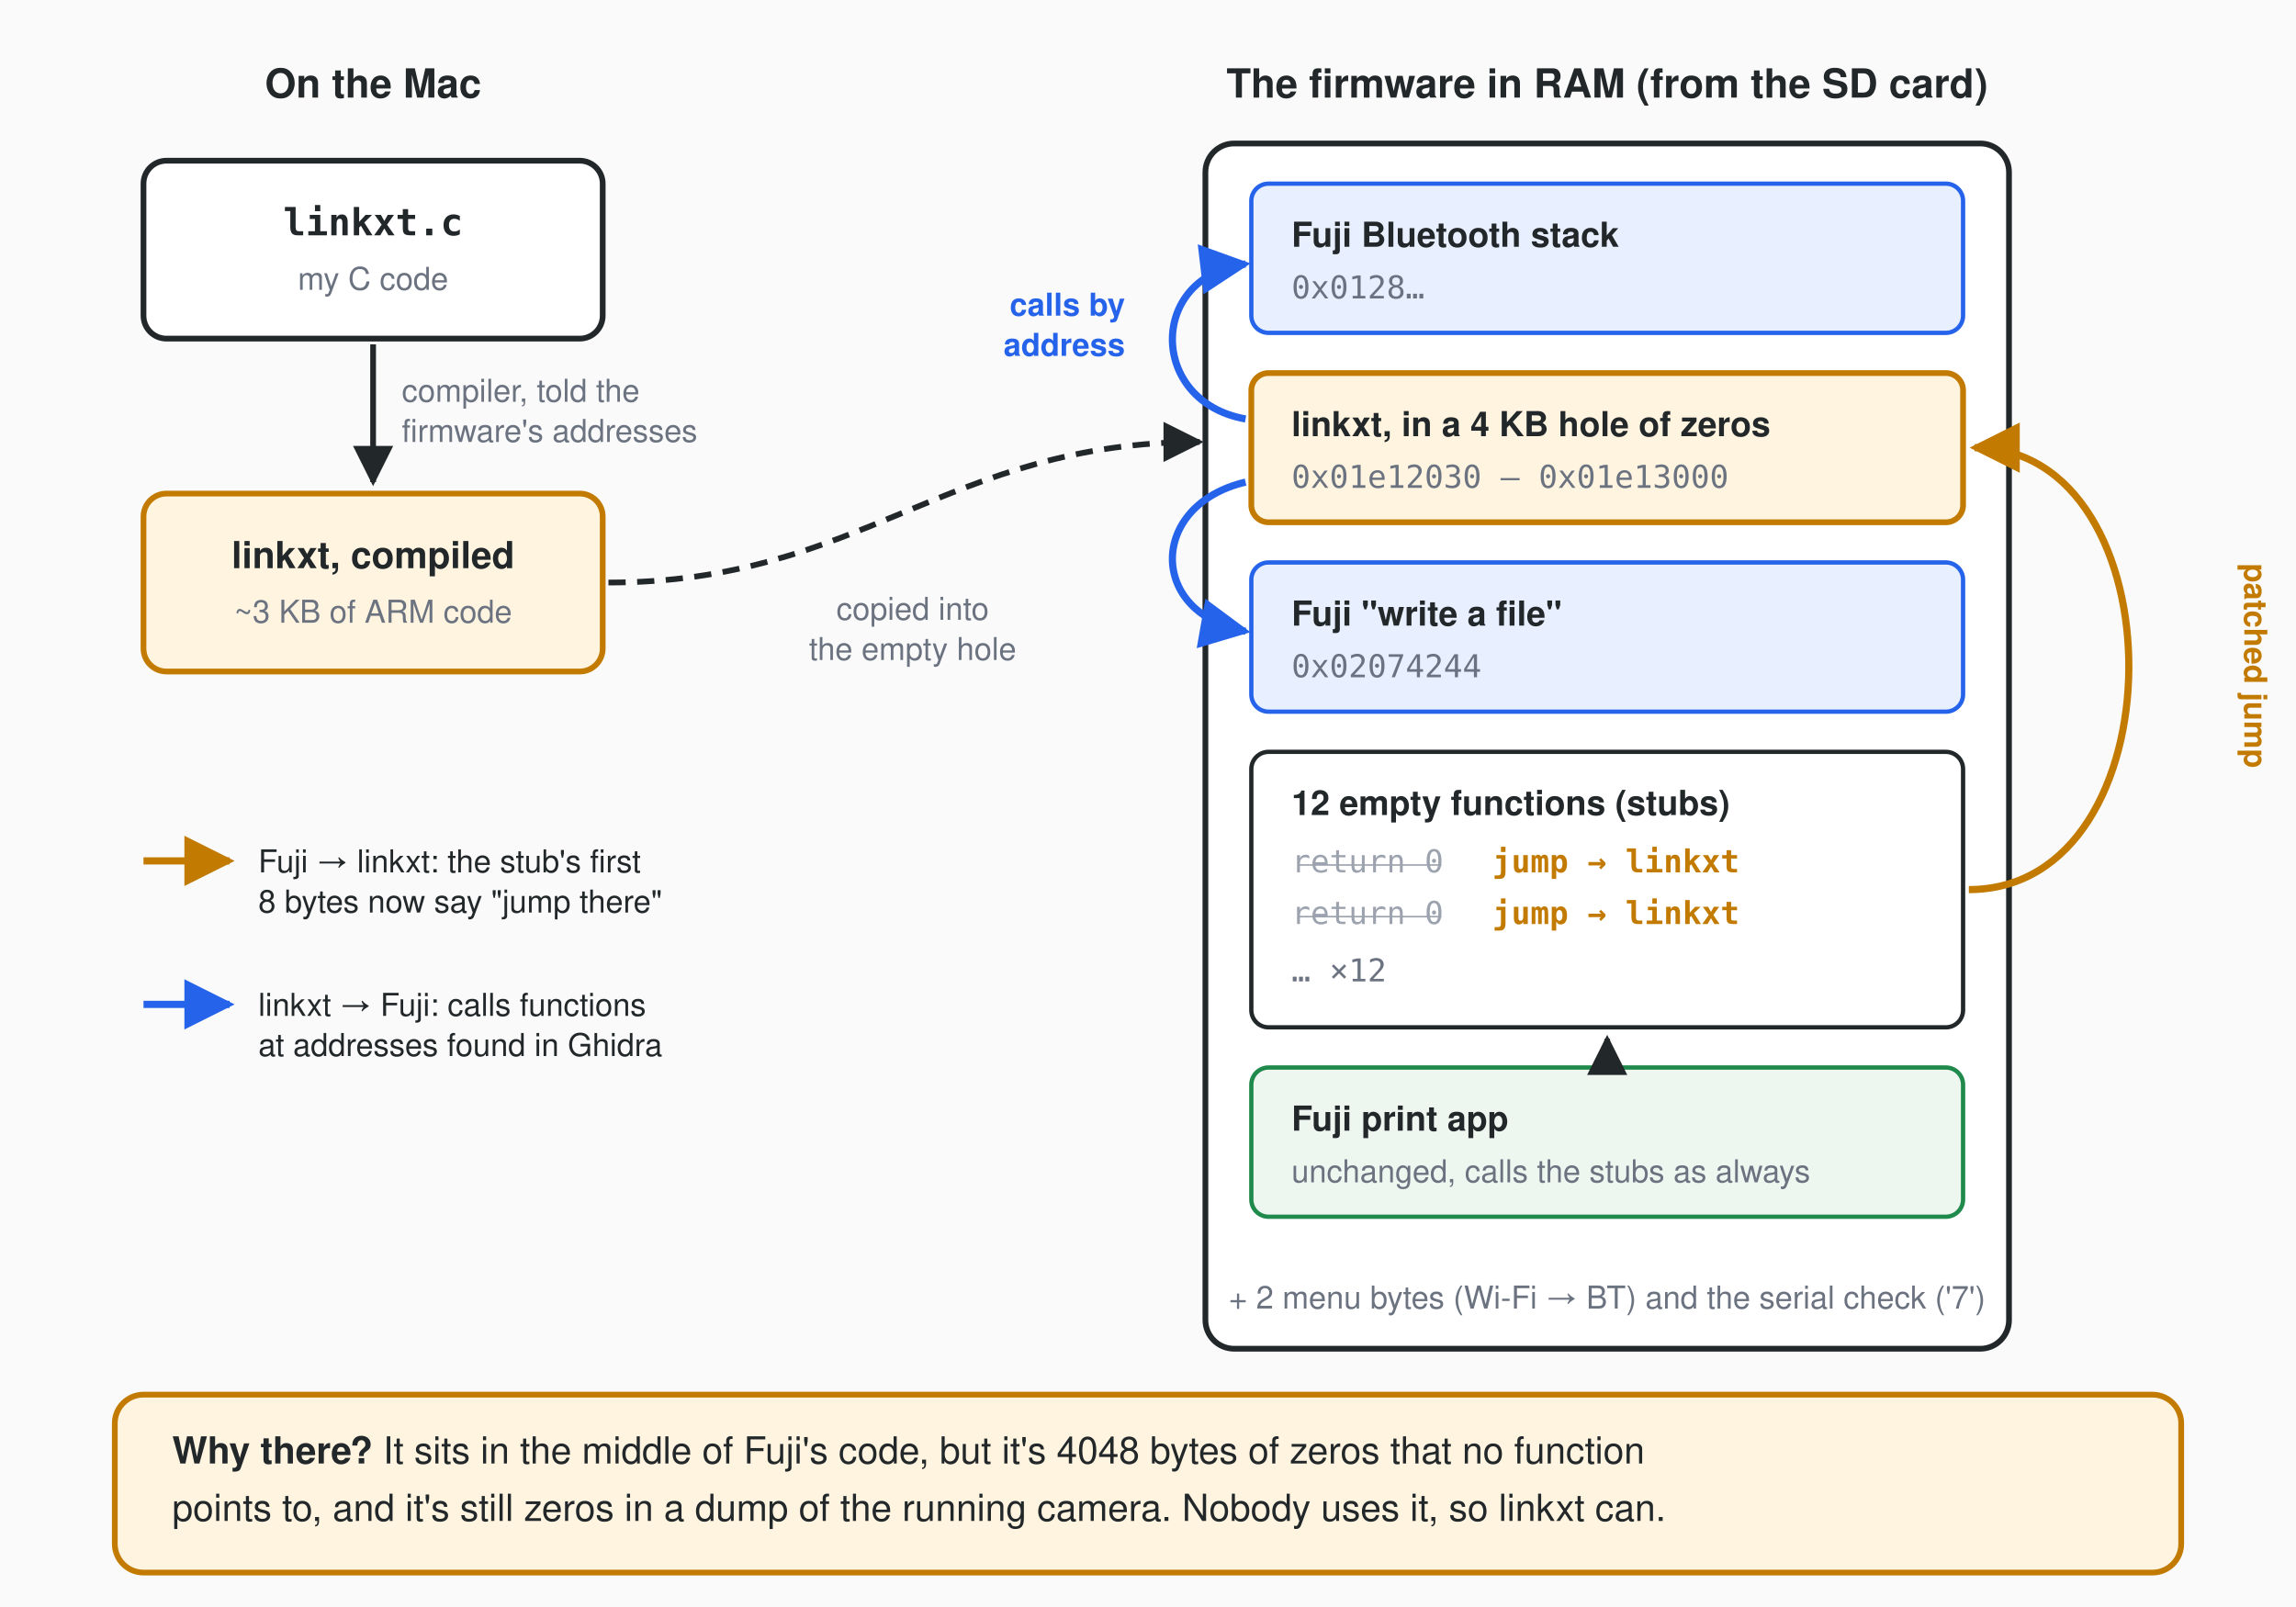
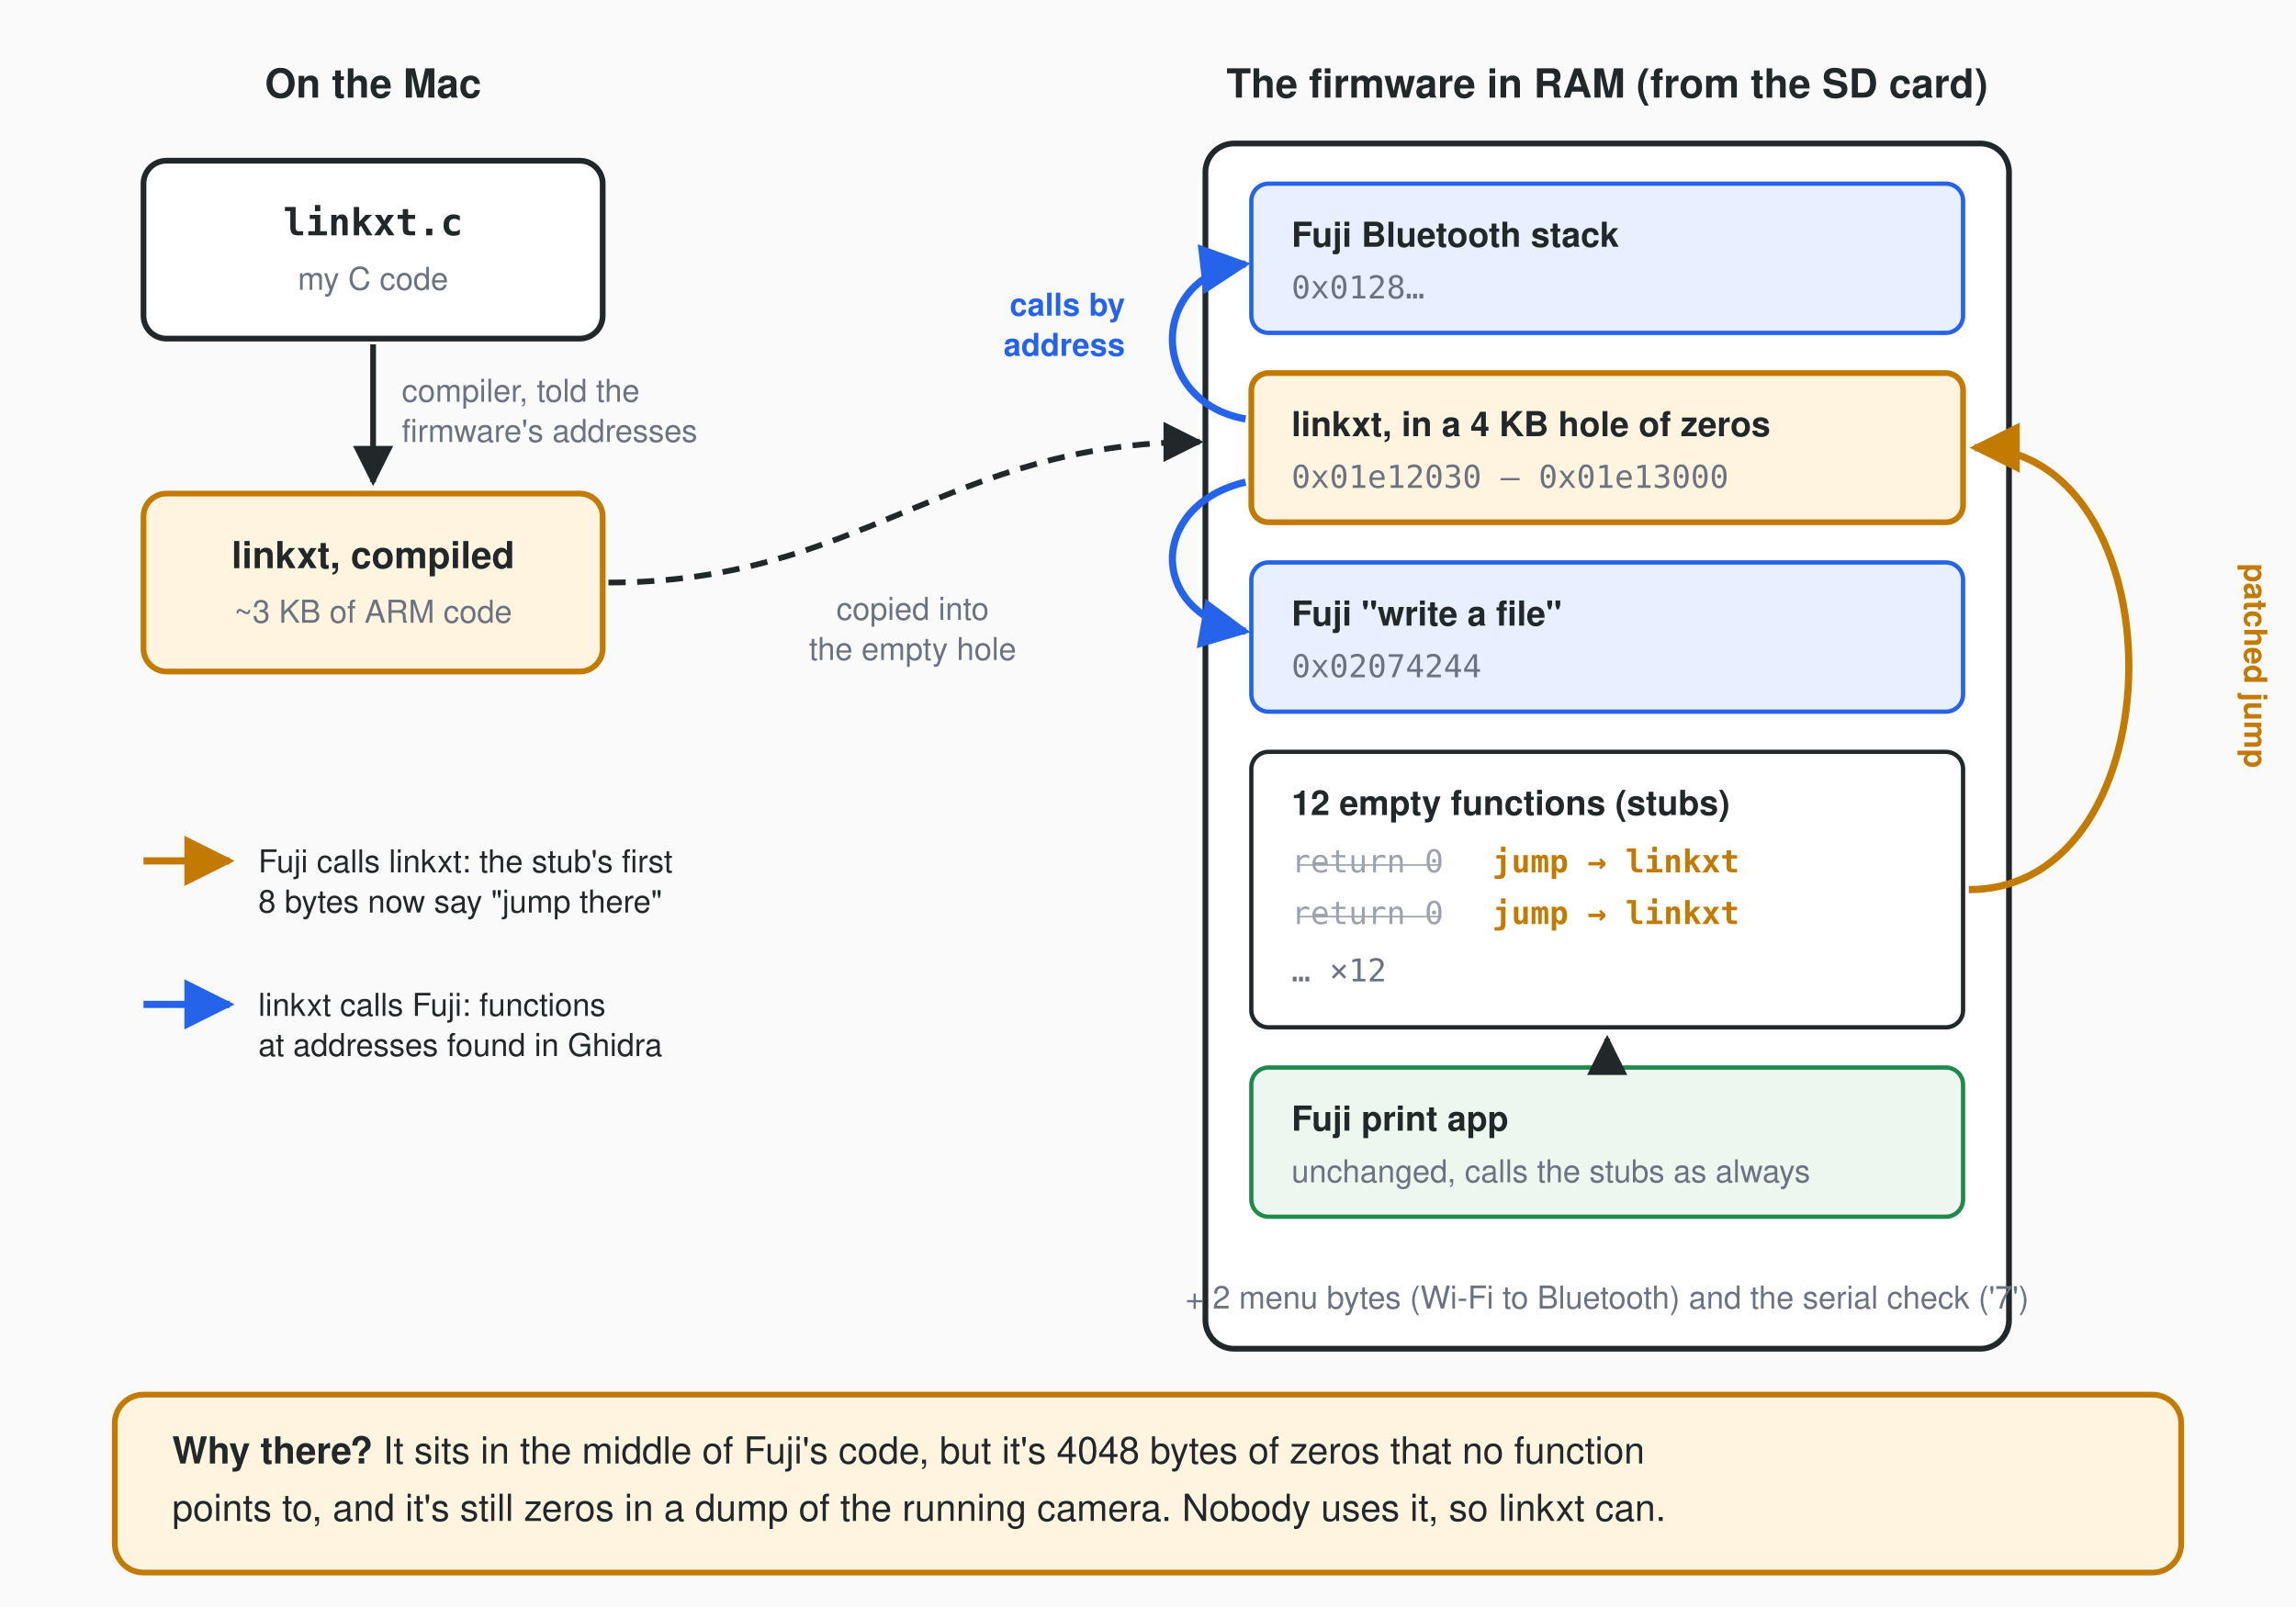
<svg xmlns="http://www.w3.org/2000/svg" viewBox="0 0 800 560" font-family="-apple-system,Helvetica,Arial,sans-serif">
  <defs>
    <marker id="k" viewBox="0 0 10 10" refX="9" refY="5" markerWidth="7" markerHeight="7" orient="auto">
      <path d="M0,0L10,5L0,10z" fill="#22272a" />
    </marker>
    <marker id="o" viewBox="0 0 10 10" refX="9" refY="5" markerWidth="7" markerHeight="7" orient="auto">
      <path d="M0,0L10,5L0,10z" fill="#c27a00" />
    </marker>
    <marker id="b" viewBox="0 0 10 10" refX="9" refY="5" markerWidth="7" markerHeight="7" orient="auto">
      <path d="M0,0L10,5L0,10z" fill="#2563eb" />
    </marker>
  </defs>
  <rect width="800" height="560" fill="#fafafa" />
  <text x="130" y="34" text-anchor="middle" font-size="14" font-weight="700" fill="#22272a">On the Mac</text>
  <rect x="50" y="56" width="160" height="62" rx="8" fill="#fff" stroke="#22272a" stroke-width="2" />
  <text x="130" y="82" text-anchor="middle" font-size="13" font-weight="700" fill="#22272a" font-family="Menlo,monospace">linkxt.c</text>
  <text x="130" y="101" text-anchor="middle" font-size="11" fill="#6b7280">my C code</text>
  <path d="M130 120 V168" stroke="#22272a" stroke-width="2" marker-end="url(#k)" />
  <text x="140" y="140" font-size="11" fill="#6b7280">compiler, told the</text>
  <text x="140" y="154" font-size="11" fill="#6b7280">firmware's addresses</text>
  <rect x="50" y="172" width="160" height="62" rx="8" fill="#fff4e0" stroke="#c27a00" stroke-width="2" />
  <text x="130" y="198" text-anchor="middle" font-size="13" font-weight="700" fill="#22272a">linkxt, compiled</text>
  <text x="130" y="217" text-anchor="middle" font-size="11" fill="#6b7280">~3 KB of ARM code</text>
  <path d="M212 203 C 300 203, 330 154, 418 154" fill="none" stroke="#22272a" stroke-width="2" stroke-dasharray="6 4" marker-end="url(#k)" />
  <text x="318" y="216" text-anchor="middle" font-size="11" fill="#6b7280">copied into</text>
  <text x="318" y="230" text-anchor="middle" font-size="11" fill="#6b7280">the empty hole</text>
  <text x="560" y="34" text-anchor="middle" font-size="14" font-weight="700" fill="#22272a">The firmware in RAM (from the SD card)</text>
  <rect x="420" y="50" width="280" height="420" rx="10" fill="#fff" stroke="#22272a" stroke-width="2" />
  <rect x="436" y="64" width="248" height="52" rx="6" fill="#e8efff" stroke="#2563eb" stroke-width="1.5" />
  <text x="450" y="86" font-size="12" font-weight="700" fill="#22272a">Fuji Bluetooth stack</text>
  <text x="450" y="104" font-size="11" fill="#6b7280" font-family="Menlo,monospace">0x0128…</text>
  <rect x="436" y="130" width="248" height="52" rx="6" fill="#fff4e0" stroke="#c27a00" stroke-width="2" />
  <text x="450" y="152" font-size="12" font-weight="700" fill="#22272a">linkxt, in a 4 KB hole of zeros</text>
  <text x="450" y="170" font-size="11" fill="#6b7280" font-family="Menlo,monospace">0x01e12030 – 0x01e13000</text>
  <rect x="436" y="196" width="248" height="52" rx="6" fill="#e8efff" stroke="#2563eb" stroke-width="1.5" />
  <text x="450" y="218" font-size="12" font-weight="700" fill="#22272a">Fuji "write a file"</text>
  <text x="450" y="236" font-size="11" fill="#6b7280" font-family="Menlo,monospace">0x02074244</text>
  <rect x="436" y="262" width="248" height="96" rx="6" fill="#fff" stroke="#22272a" stroke-width="1.5" />
  <text x="450" y="284" font-size="12" font-weight="700" fill="#22272a">12 empty functions (stubs)</text>
  <g font-size="11" font-family="Menlo,monospace">
    <text x="450" y="304" fill="#9ca3af" text-decoration="line-through">return 0</text>
    <text x="520" y="304" fill="#c27a00" font-weight="700">jump → linkxt</text>
    <text x="450" y="322" fill="#9ca3af" text-decoration="line-through">return 0</text>
    <text x="520" y="322" fill="#c27a00" font-weight="700">jump → linkxt</text>
    <text x="450" y="342" fill="#6b7280">… ×12</text>
  </g>
  <rect x="436" y="372" width="248" height="52" rx="6" fill="#eef6f0" stroke="#1f8a4c" stroke-width="1.5" />
  <text x="450" y="394" font-size="12" font-weight="700" fill="#22272a">Fuji print app</text>
  <text x="450" y="412" font-size="11" fill="#6b7280">unchanged, calls the stubs as always</text>
-   <text x="560" y="456" text-anchor="middle" font-size="11" fill="#6b7280">+ 2 menu bytes (Wi-Fi → BT) and the serial check ('7')</text>
+   <text x="560" y="456" text-anchor="middle" font-size="11" fill="#6b7280">+ 2 menu bytes (Wi-Fi to Bluetooth) and the serial check ('7')</text>
  <path d="M560 370 V362" stroke="#22272a" stroke-width="2" marker-end="url(#k)" />
  <path d="M686 310 C 760 310, 760 156, 688 156" fill="none" stroke="#c27a00" stroke-width="2.5" marker-end="url(#o)" />
  <text x="782" y="232" font-size="11" fill="#c27a00" font-weight="700" text-anchor="middle" transform="rotate(90 782 232)">patched jump</text>
  <path d="M434 146 C 400 140, 400 96, 434 92" fill="none" stroke="#2563eb" stroke-width="2.5" marker-end="url(#b)" />
  <path d="M434 168 C 400 176, 400 214, 434 220" fill="none" stroke="#2563eb" stroke-width="2.5" marker-end="url(#b)" />
  <text x="392" y="110" text-anchor="end" font-size="11" fill="#2563eb" font-weight="700">calls by</text>
  <text x="392" y="124" text-anchor="end" font-size="11" fill="#2563eb" font-weight="700">address</text>
  <g font-size="11" fill="#22272a">
    <path d="M50 300 H80" stroke="#c27a00" stroke-width="2.5" marker-end="url(#o)" />
-     <text x="90" y="304">Fuji → linkxt: the stub's first</text>
+     <text x="90" y="304">Fuji calls linkxt: the stub's first</text>
    <text x="90" y="318">8 bytes now say "jump there"</text>
    <path d="M50 350 H80" stroke="#2563eb" stroke-width="2.5" marker-end="url(#b)" />
-     <text x="90" y="354">linkxt → Fuji: calls functions</text>
+     <text x="90" y="354">linkxt calls Fuji: functions</text>
    <text x="90" y="368">at addresses found in Ghidra</text>
  </g>
  <rect x="40" y="486" width="720" height="62" rx="10" fill="#fff4e0" stroke="#c27a00" stroke-width="2" />
  <text x="60" y="510" font-size="13" fill="#22272a">
    <tspan font-weight="700">Why there?</tspan> It sits in the middle of Fuji's code, but it's 4048 bytes of zeros that no function</text>
  <text x="60" y="530" font-size="13" fill="#22272a">points to, and it's still zeros in a dump of the running camera. Nobody uses it, so linkxt can.</text>
</svg>
